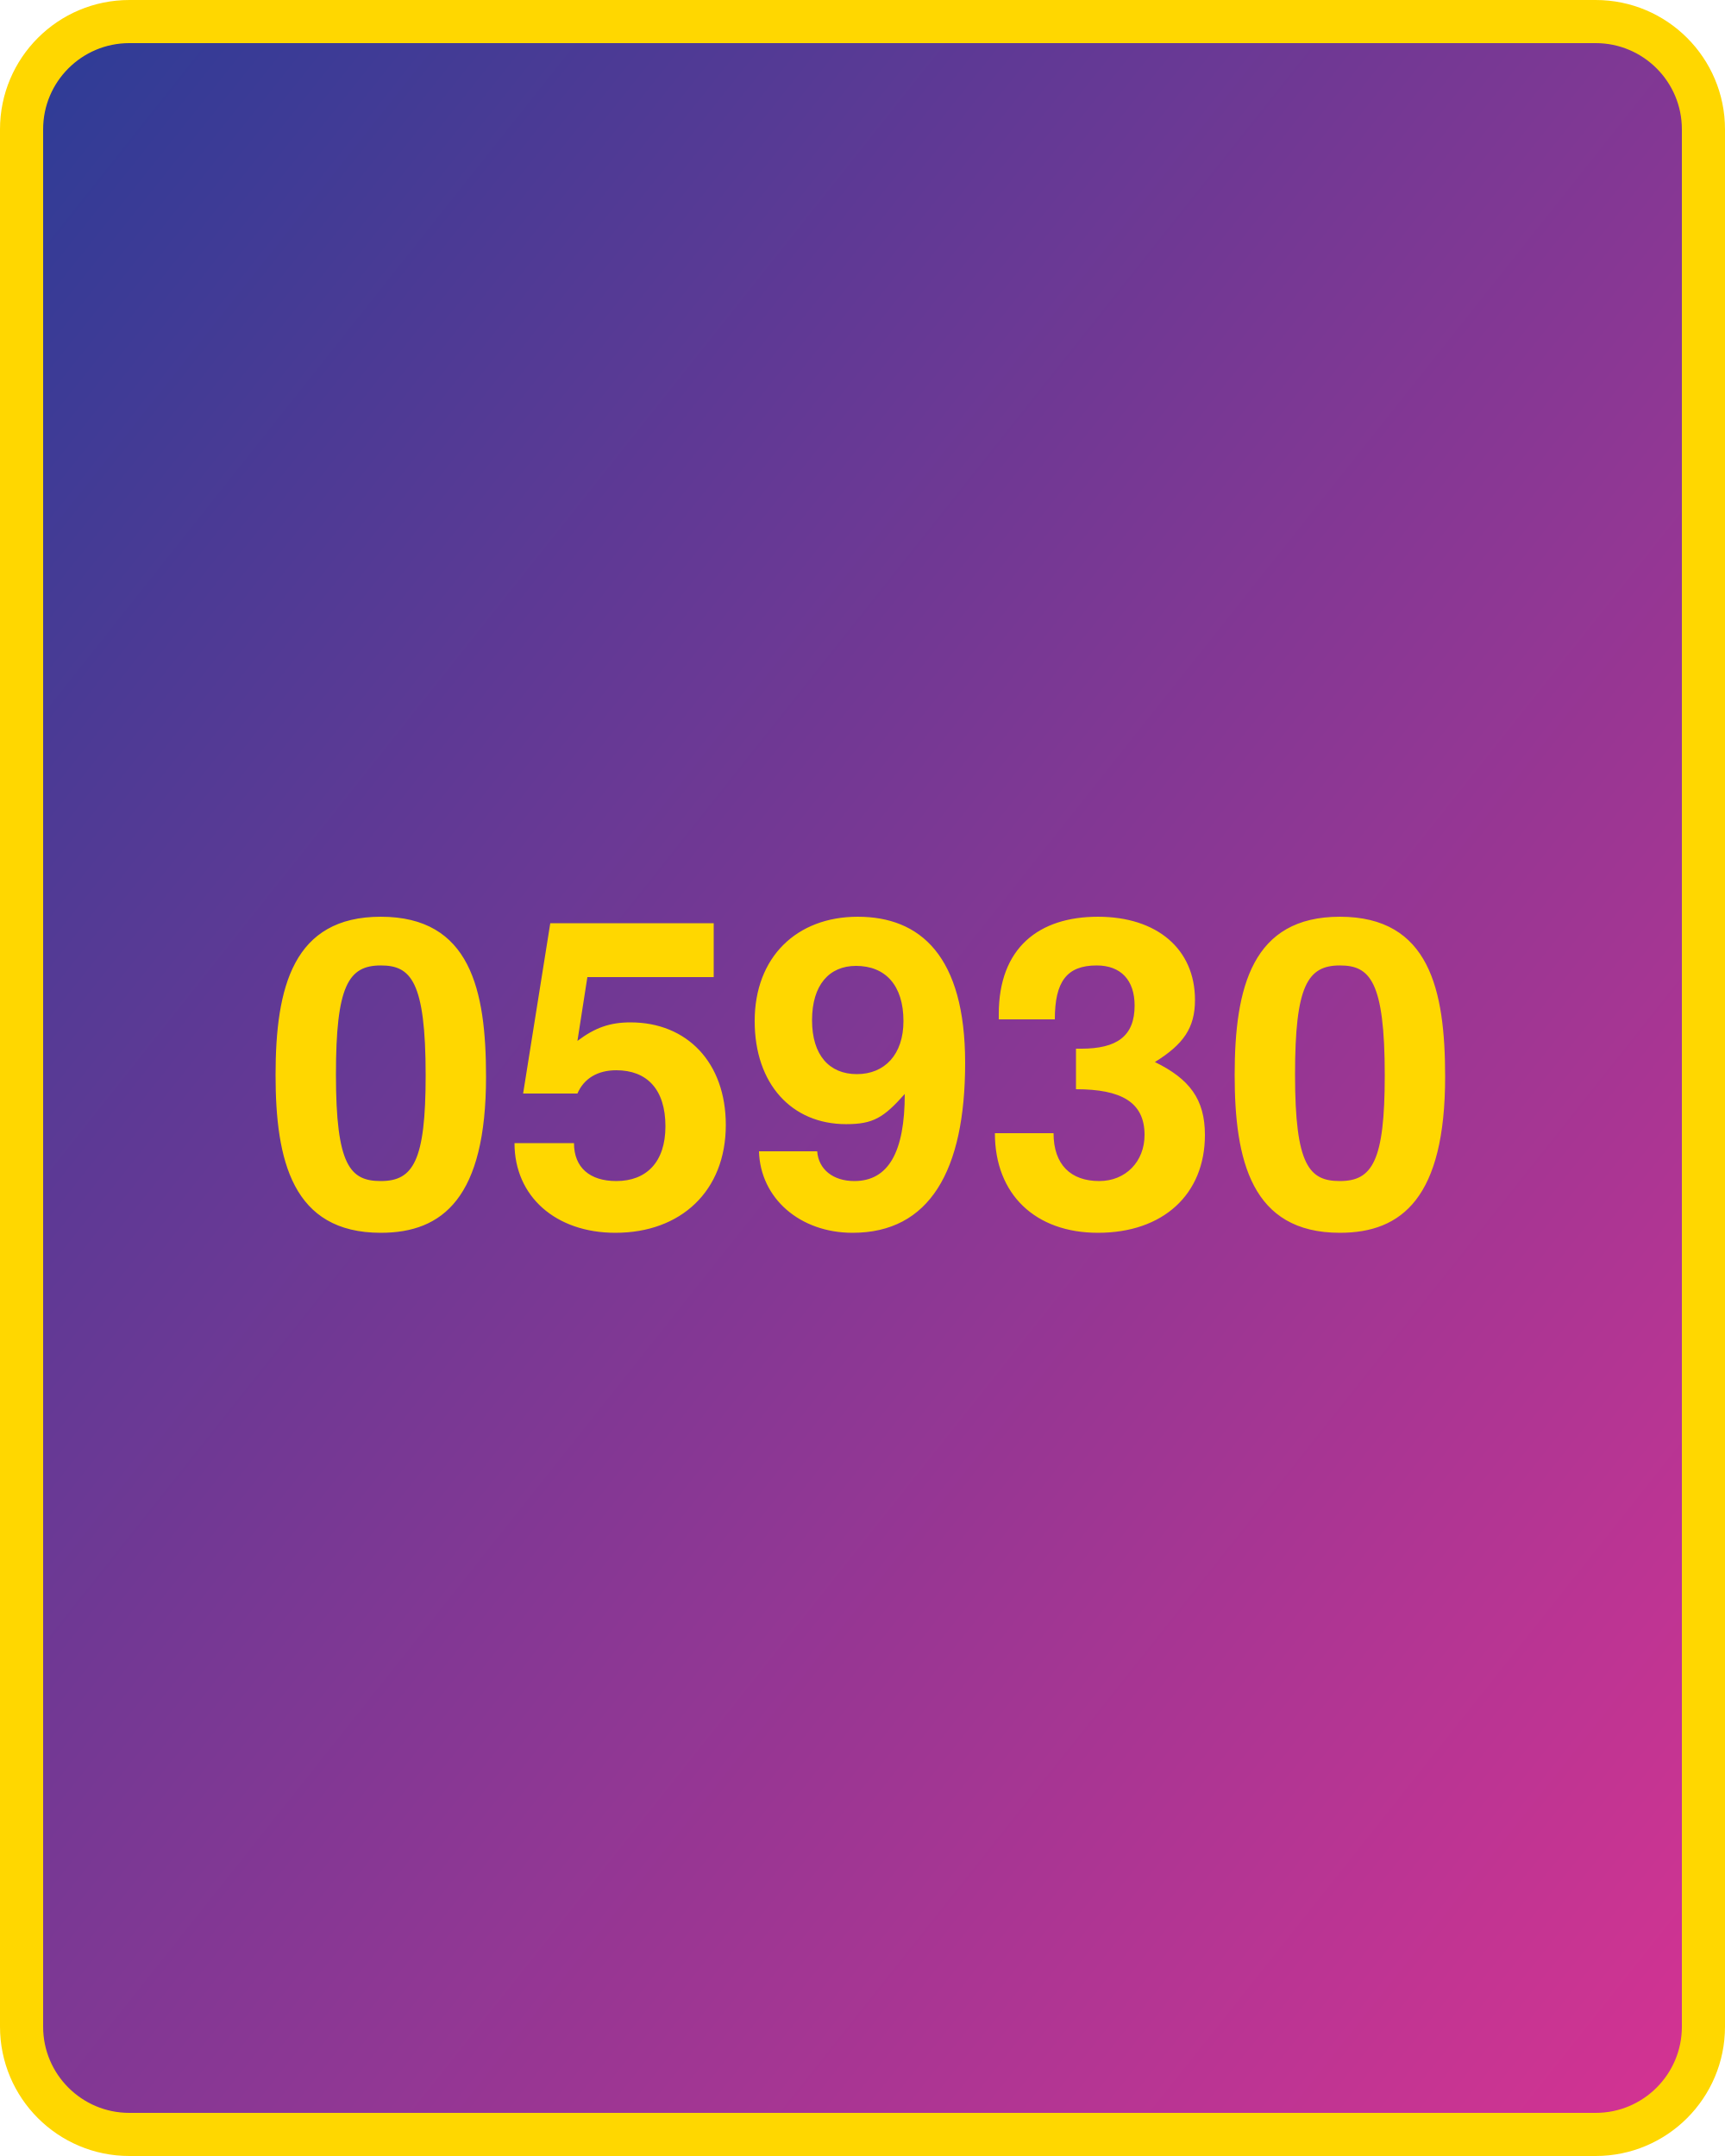
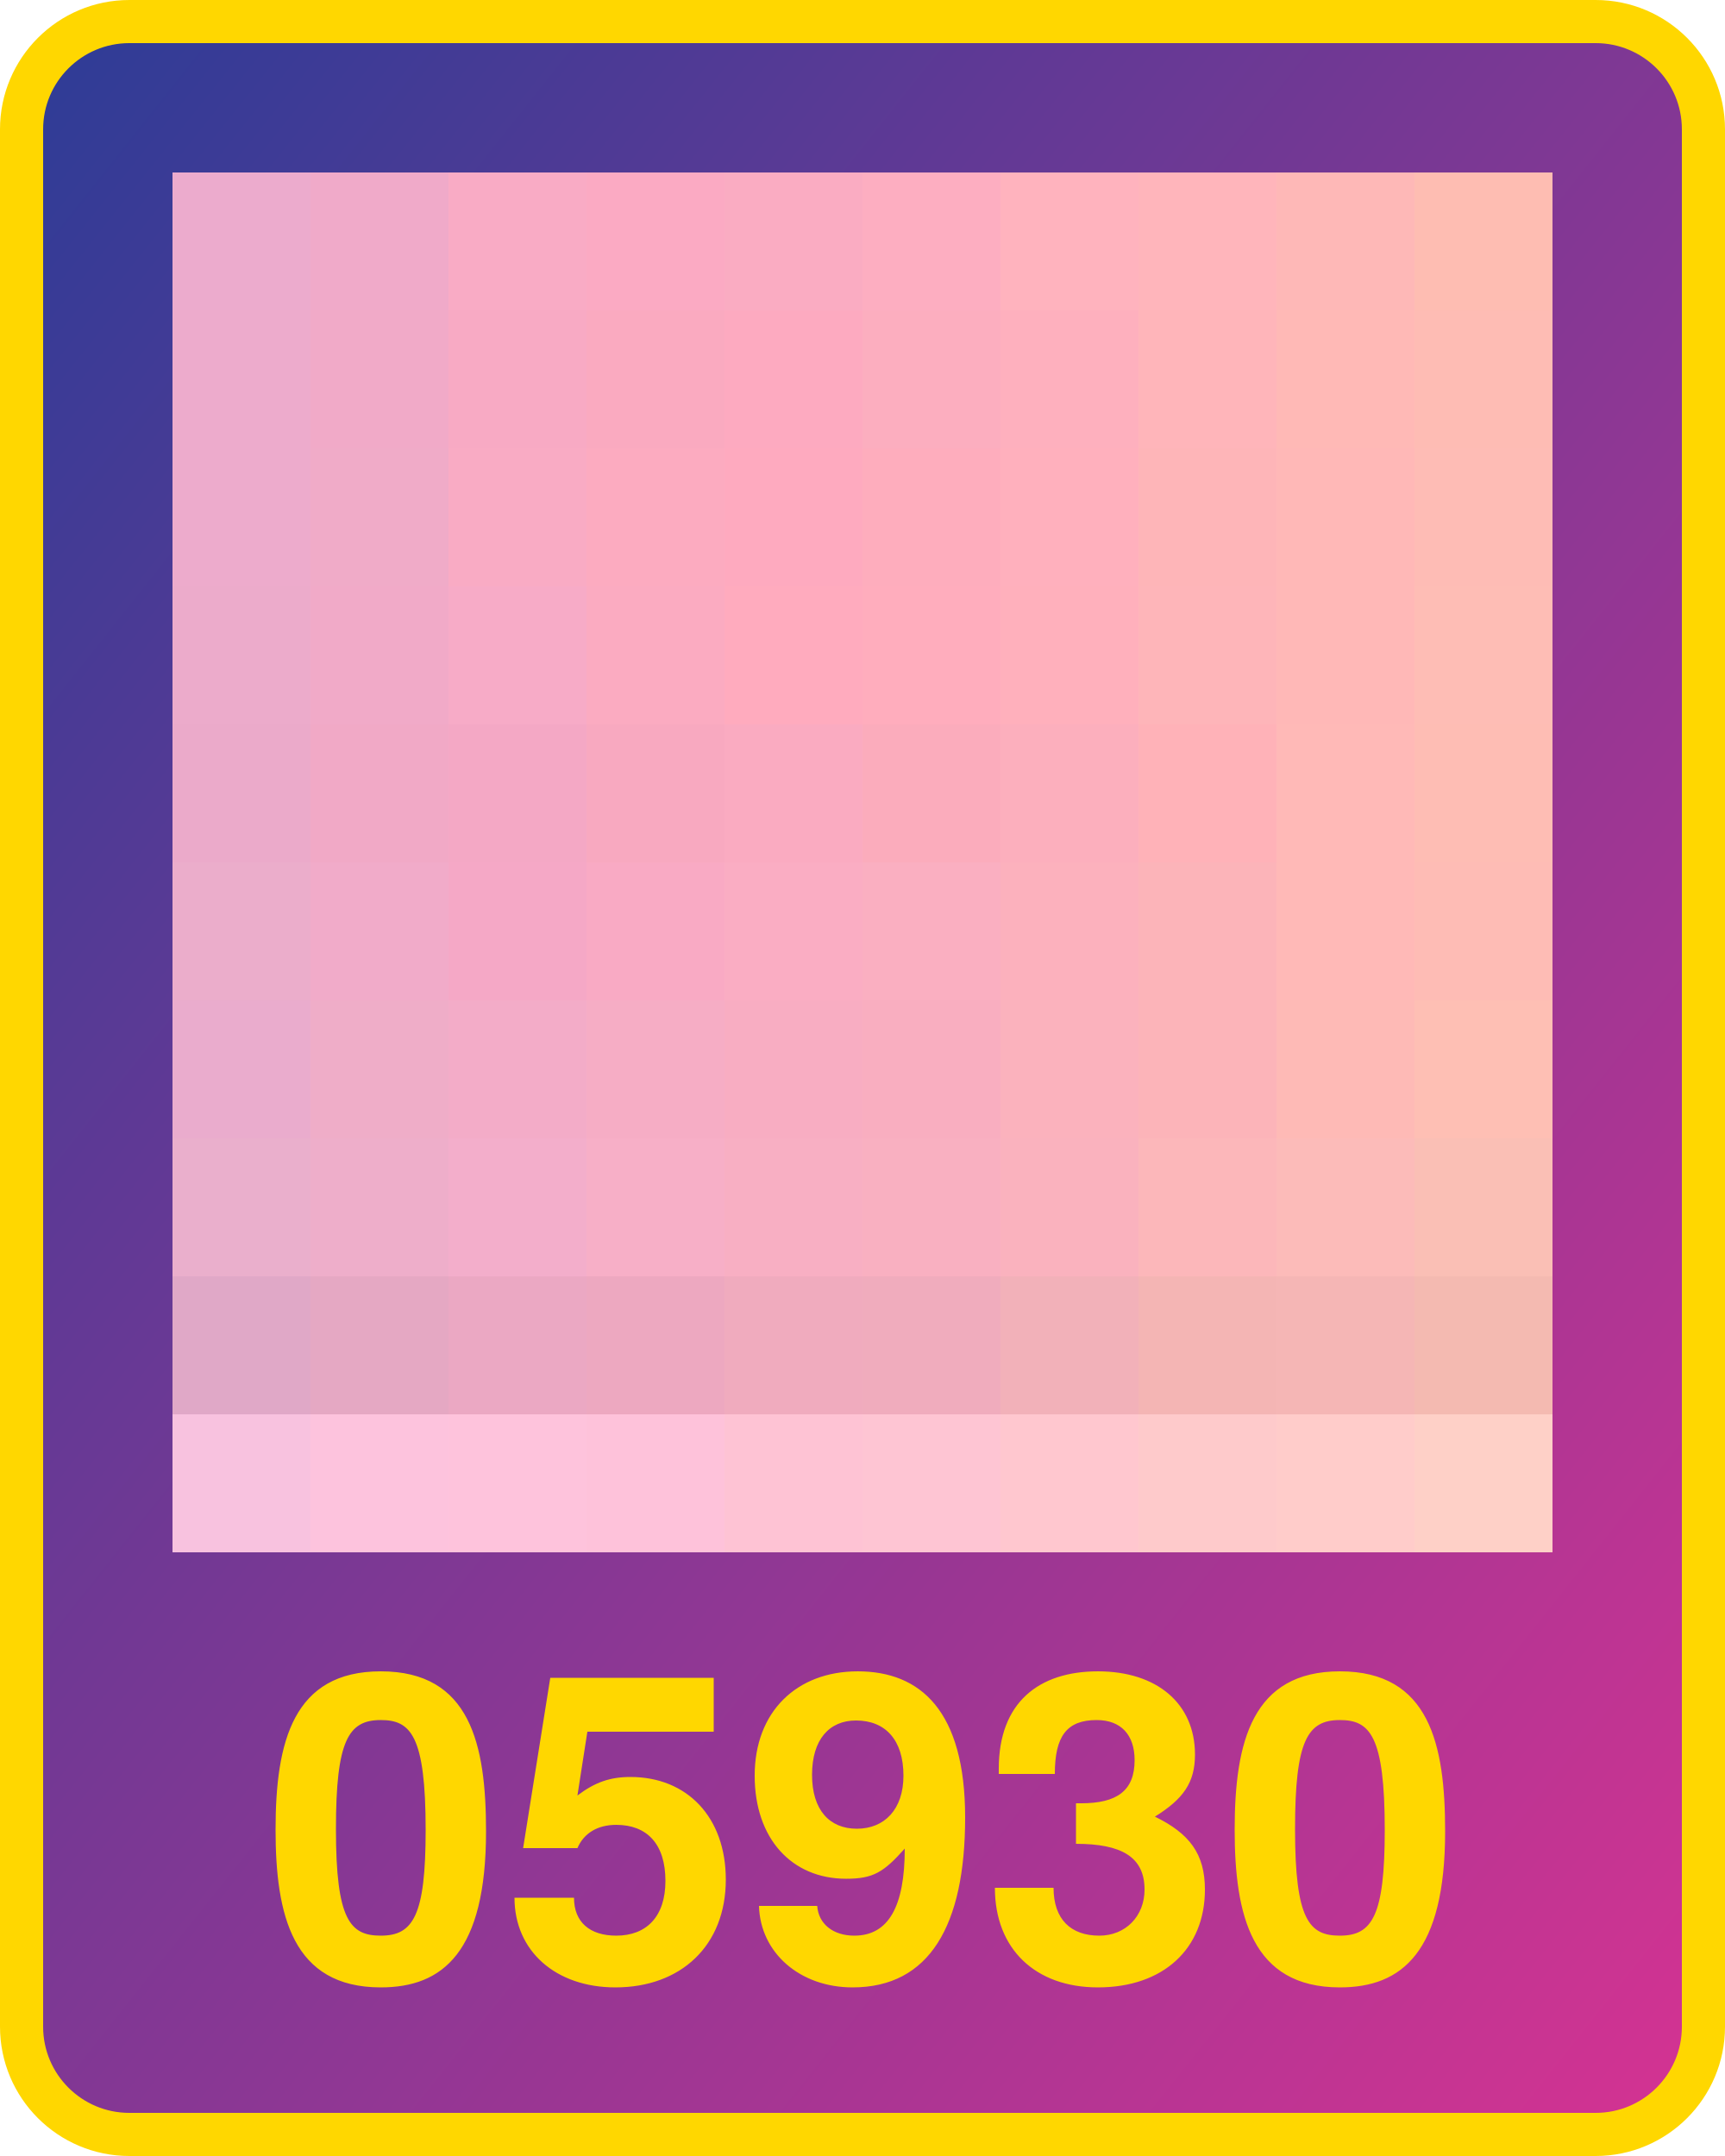
<svg xmlns="http://www.w3.org/2000/svg" width="800" height="1000">
  <defs>
    <linearGradient id="g" x1="0" x2="1" y1="0" y2="1">
      <stop offset="0%" stop-color="#2d3c96" />
      <stop offset="100%" stop-color="#d53392" />
    </linearGradient>
  </defs>
  <rect x="10" y="10" width="780" height="980" fill="url(#g)" rx="50" ry="50" stroke="gold" stroke-width="20" />
-   <text x="400" y="570" width="780" text-anchor="middle" style="font:bold 200px 'Helvetica Neue';fill:gold">05930</text>
+   <text x="400" y="920" width="780" text-anchor="middle" style="font:bold 200px 'Helvetica Neue';fill:gold">05930</text>
+   <g transform="translate(80 80) scale(64)">
+     <rect x="0" y="0" width="1" height="1" fill="#ecabcd" />
+     <rect x="0" y="1" width="1" height="1" fill="#edabcc" />
+     <rect x="0" y="2" width="1" height="1" fill="#edabcc" />
+     <rect x="0" y="3" width="1" height="1" fill="#ecabcb" />
+     <rect x="0" y="4" width="1" height="1" fill="#ebaaca" />
+     <rect x="0" y="5" width="1" height="1" fill="#ebadcb" />
+     <rect x="0" y="6" width="1" height="1" fill="#eaaccd" />
+     <rect x="0" y="7" width="1" height="1" fill="#eaafcc" />
+     <rect x="0" y="8" width="1" height="1" fill="#e0a8c7" />
+     <rect x="0" y="9" width="1" height="1" fill="#f8c2df" />
+     <rect x="1" y="0" width="1" height="1" fill="#f0aac9" />
+     <rect x="1" y="1" width="1" height="1" fill="#f1aac8" />
+     <rect x="1" y="2" width="1" height="1" fill="#f0abc8" />
+     <rect x="1" y="3" width="1" height="1" fill="#f1aac8" />
+     <rect x="1" y="4" width="1" height="1" fill="#f1a9c6" />
+     <rect x="1" y="5" width="1" height="1" fill="#f1abc9" />
+     <rect x="1" y="6" width="1" height="1" fill="#efadc8" />
+     <rect x="1" y="7" width="1" height="1" fill="#eeaeca" />
+     <rect x="1" y="8" width="1" height="1" fill="#e5a8c3" />
+     <rect x="1" y="9" width="1" height="1" fill="#fdc3dd" />
+     <rect x="2" y="0" width="1" height="1" fill="#f9abc5" />
+     <rect x="2" y="1" width="1" height="1" fill="#f8aac4" />
+     <rect x="2" y="2" width="1" height="1" fill="#f9abc4" />
+     <rect x="2" y="3" width="1" height="1" fill="#f7abc7" />
+     <rect x="2" y="4" width="1" height="1" fill="#f4a8c5" />
+     <rect x="2" y="5" width="1" height="1" fill="#f5a8c6" />
+     <rect x="2" y="6" width="1" height="1" fill="#f3acc8" />
+     <rect x="2" y="7" width="1" height="1" fill="#f3aecb" />
+     <rect x="2" y="8" width="1" height="1" fill="#eba8c3" />
+     <rect x="2" y="9" width="1" height="1" fill="#fec3dc" />
+     <rect x="3" y="0" width="1" height="1" fill="#fbaac3" />
+     <rect x="3" y="1" width="1" height="1" fill="#faaac0" />
+     <rect x="3" y="2" width="1" height="1" fill="#fcabc0" />
+     <rect x="3" y="3" width="1" height="1" fill="#fbabc1" />
+     <rect x="3" y="4" width="1" height="1" fill="#f8a9c0" />
+     <rect x="3" y="5" width="1" height="1" fill="#f9aac4" />
+     <rect x="3" y="6" width="1" height="1" fill="#f6adc5" />
+     <rect x="3" y="7" width="1" height="1" fill="#f7afc7" />
+     <rect x="3" y="8" width="1" height="1" fill="#eda8c0" />
+     <rect x="3" y="9" width="1" height="1" fill="#fec2da" />
+     <rect x="4" y="0" width="1" height="1" fill="#faacc2" />
+     <rect x="4" y="1" width="1" height="1" fill="#fdaac0" />
+     <rect x="4" y="2" width="1" height="1" fill="#feaabf" />
+     <rect x="4" y="3" width="1" height="1" fill="#ffabbe" />
+     <rect x="4" y="4" width="1" height="1" fill="#faabc1" />
+     <rect x="4" y="5" width="1" height="1" fill="#faadc3" />
+     <rect x="4" y="6" width="1" height="1" fill="#f8adc2" />
+     <rect x="4" y="7" width="1" height="1" fill="#f8afc3" />
+     <rect x="4" y="8" width="1" height="1" fill="#f0abbe" />
+     <rect x="4" y="9" width="1" height="1" fill="#fec3d4" />
+     <rect x="5" y="0" width="1" height="1" fill="#fdaec1" />
+     <rect x="5" y="1" width="1" height="1" fill="#fcaebf" />
+     <rect x="5" y="2" width="1" height="1" fill="#feadbd" />
+     <rect x="5" y="3" width="1" height="1" fill="#ffadbd" />
+     <rect x="5" y="4" width="1" height="1" fill="#fbacbc" />
+     <rect x="5" y="5" width="1" height="1" fill="#faafc1" />
+     <rect x="5" y="6" width="1" height="1" fill="#f9aec0" />
+     <rect x="5" y="7" width="1" height="1" fill="#f9b0c1" />
+     <rect x="5" y="8" width="1" height="1" fill="#f0acbd" />
+     <rect x="5" y="9" width="1" height="1" fill="#fec5d3" />
+     <rect x="6" y="0" width="1" height="1" fill="#ffb3be" />
+     <rect x="6" y="1" width="1" height="1" fill="#feb0be" />
+     <rect x="6" y="2" width="1" height="1" fill="#ffb0bd" />
+     <rect x="6" y="3" width="1" height="1" fill="#ffb0bc" />
+     <rect x="6" y="4" width="1" height="1" fill="#fcafbd" />
+     <rect x="6" y="5" width="1" height="1" fill="#fcb1bd" />
+     <rect x="6" y="6" width="1" height="1" fill="#fbb2bd" />
+     <rect x="6" y="7" width="1" height="1" fill="#fab2be" />
+     <rect x="6" y="8" width="1" height="1" fill="#f2b1b9" />
+     <rect x="6" y="9" width="1" height="1" fill="#ffc7cf" />
+     <rect x="7" y="0" width="1" height="1" fill="#ffb5bb" />
+     <rect x="7" y="1" width="1" height="1" fill="#ffb5ba" />
+     <rect x="7" y="2" width="1" height="1" fill="#feb5b8" />
+     <rect x="7" y="3" width="1" height="1" fill="#feb5b9" />
+     <rect x="7" y="4" width="1" height="1" fill="#ffb2b8" />
+     <rect x="7" y="5" width="1" height="1" fill="#fcb4b9" />
+     <rect x="7" y="6" width="1" height="1" fill="#fcb4b9" />
+     <rect x="7" y="7" width="1" height="1" fill="#fcb7ba" />
+     <rect x="7" y="8" width="1" height="1" fill="#f4b5b4" />
+     <rect x="7" y="9" width="1" height="1" fill="#fecacb" />
+     <rect x="8" y="0" width="1" height="1" fill="#feb8b7" />
+     <rect x="8" y="1" width="1" height="1" fill="#ffb9b6" />
+     <rect x="8" y="2" width="1" height="1" fill="#ffb8b7" />
+     <rect x="8" y="3" width="1" height="1" fill="#ffb8b7" />
+     <rect x="8" y="4" width="1" height="1" fill="#ffb9b7" />
+     <rect x="8" y="5" width="1" height="1" fill="#ffb9b7" />
+     <rect x="8" y="6" width="1" height="1" fill="#febab6" />
+     <rect x="8" y="7" width="1" height="1" fill="#fcbbb9" />
+     <rect x="8" y="8" width="1" height="1" fill="#f5b6b5" />
+     <rect x="8" y="9" width="1" height="1" fill="#ffccca" />
+     <rect x="9" y="0" width="1" height="1" fill="#febdb2" />
+     <rect x="9" y="1" width="1" height="1" fill="#febcb4" />
+     <rect x="9" y="2" width="1" height="1" fill="#febcb5" />
+     <rect x="9" y="3" width="1" height="1" fill="#febdb5" />
+     <rect x="9" y="4" width="1" height="1" fill="#febdb4" />
+     <rect x="9" y="5" width="1" height="1" fill="#febcb5" />
+     <rect x="9" y="6" width="1" height="1" fill="#febfb4" />
+     <rect x="9" y="7" width="1" height="1" fill="#fabfb5" />
+     <rect x="9" y="8" width="1" height="1" fill="#f4bab1" />
+     <rect x="9" y="9" width="1" height="1" fill="#fed0c7" />
+   </g>
</svg>
